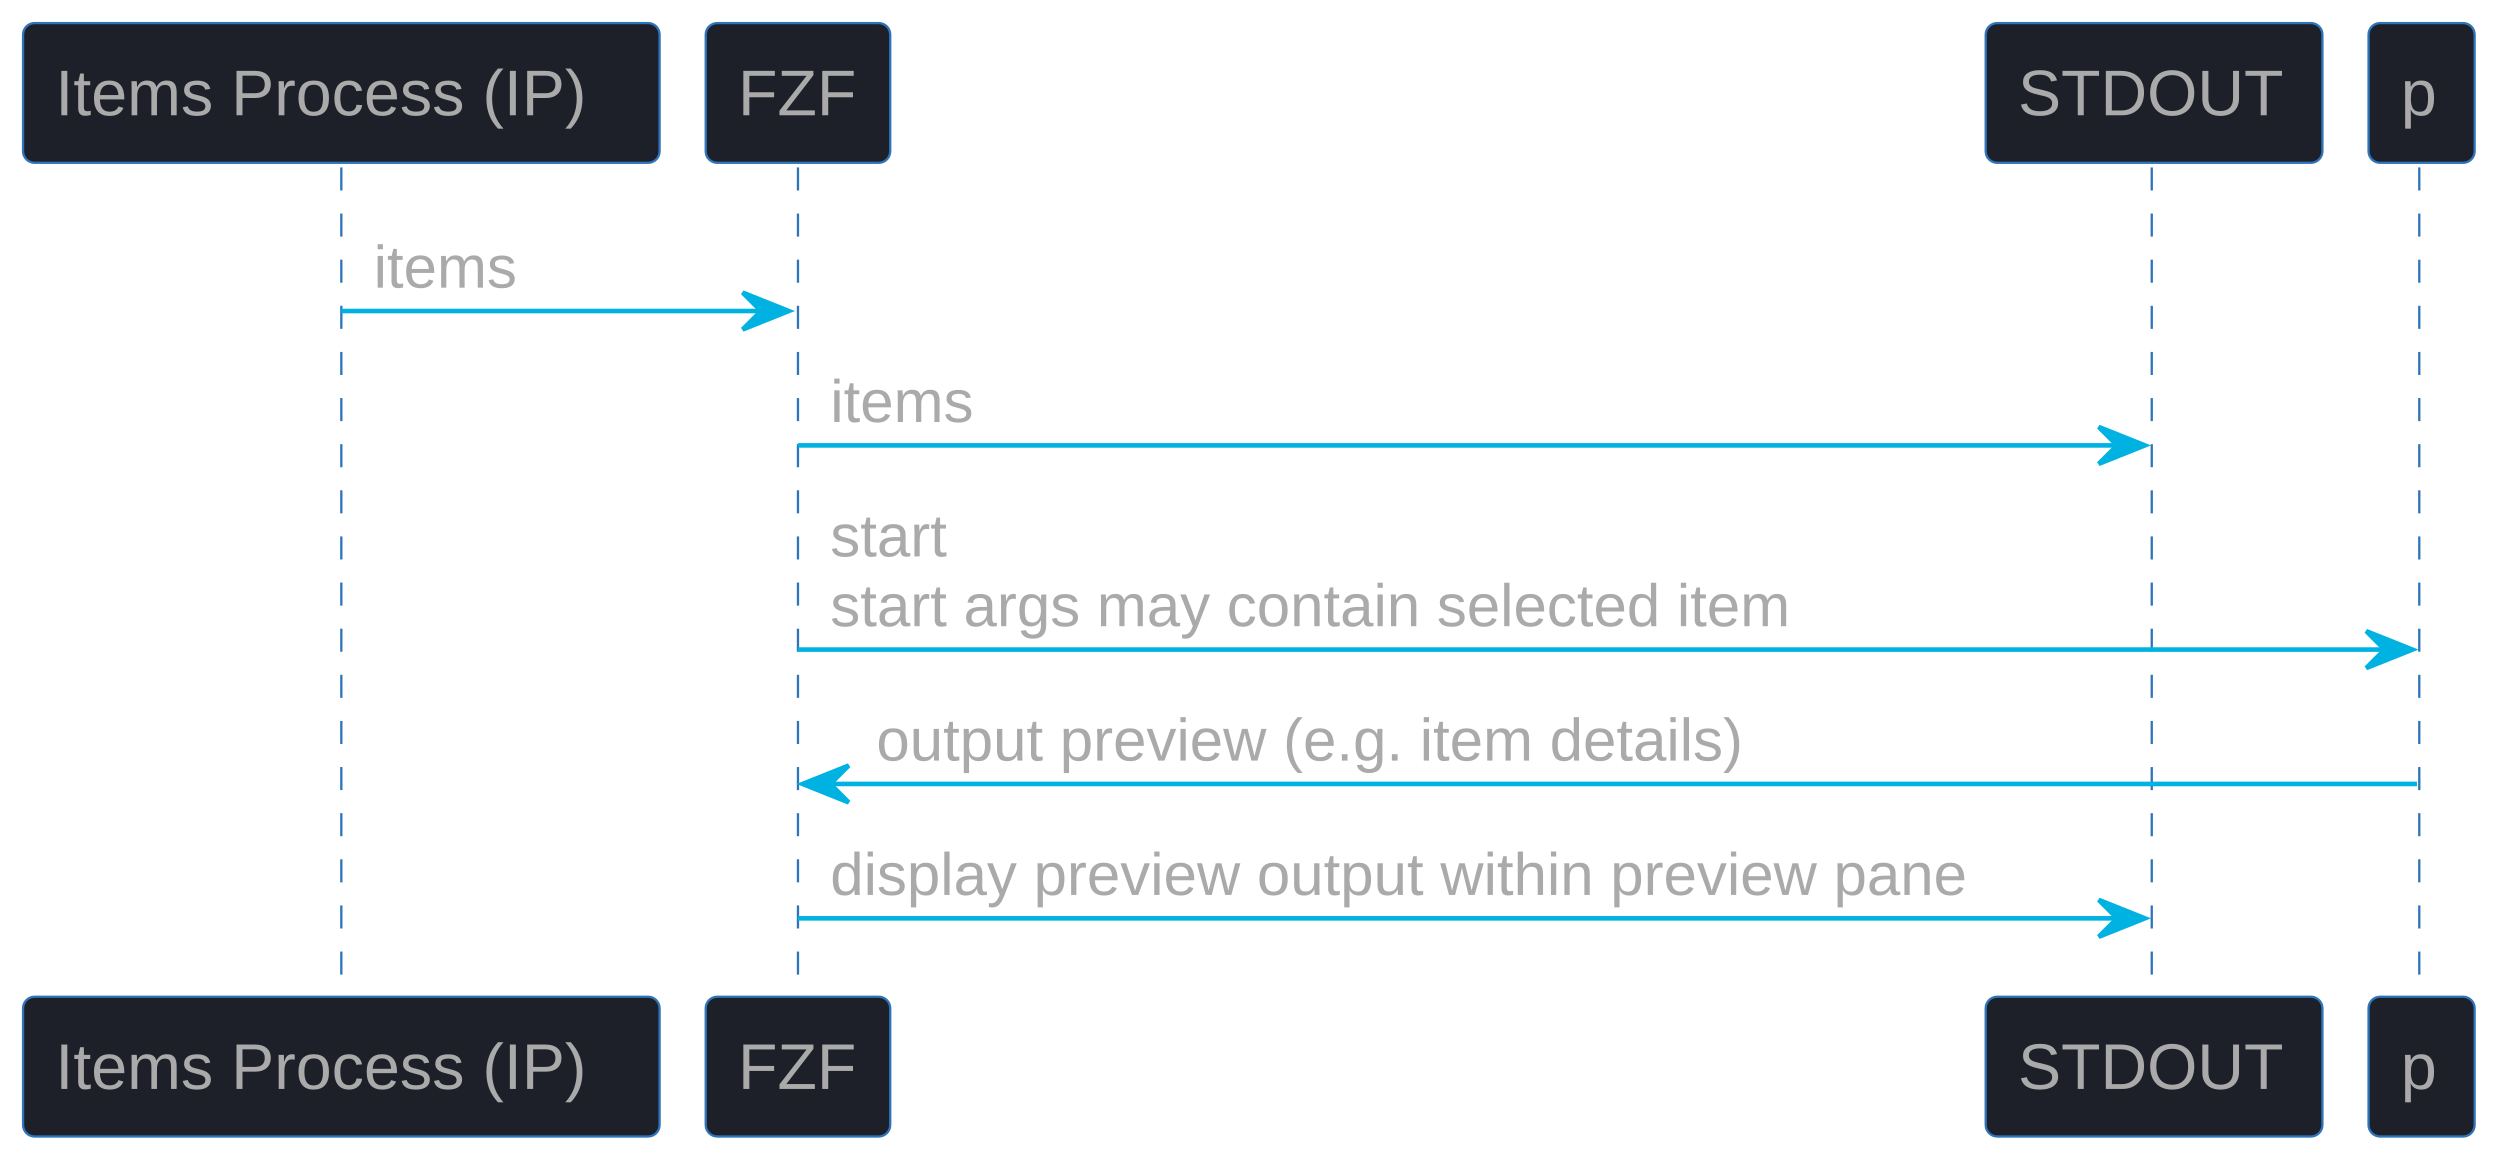
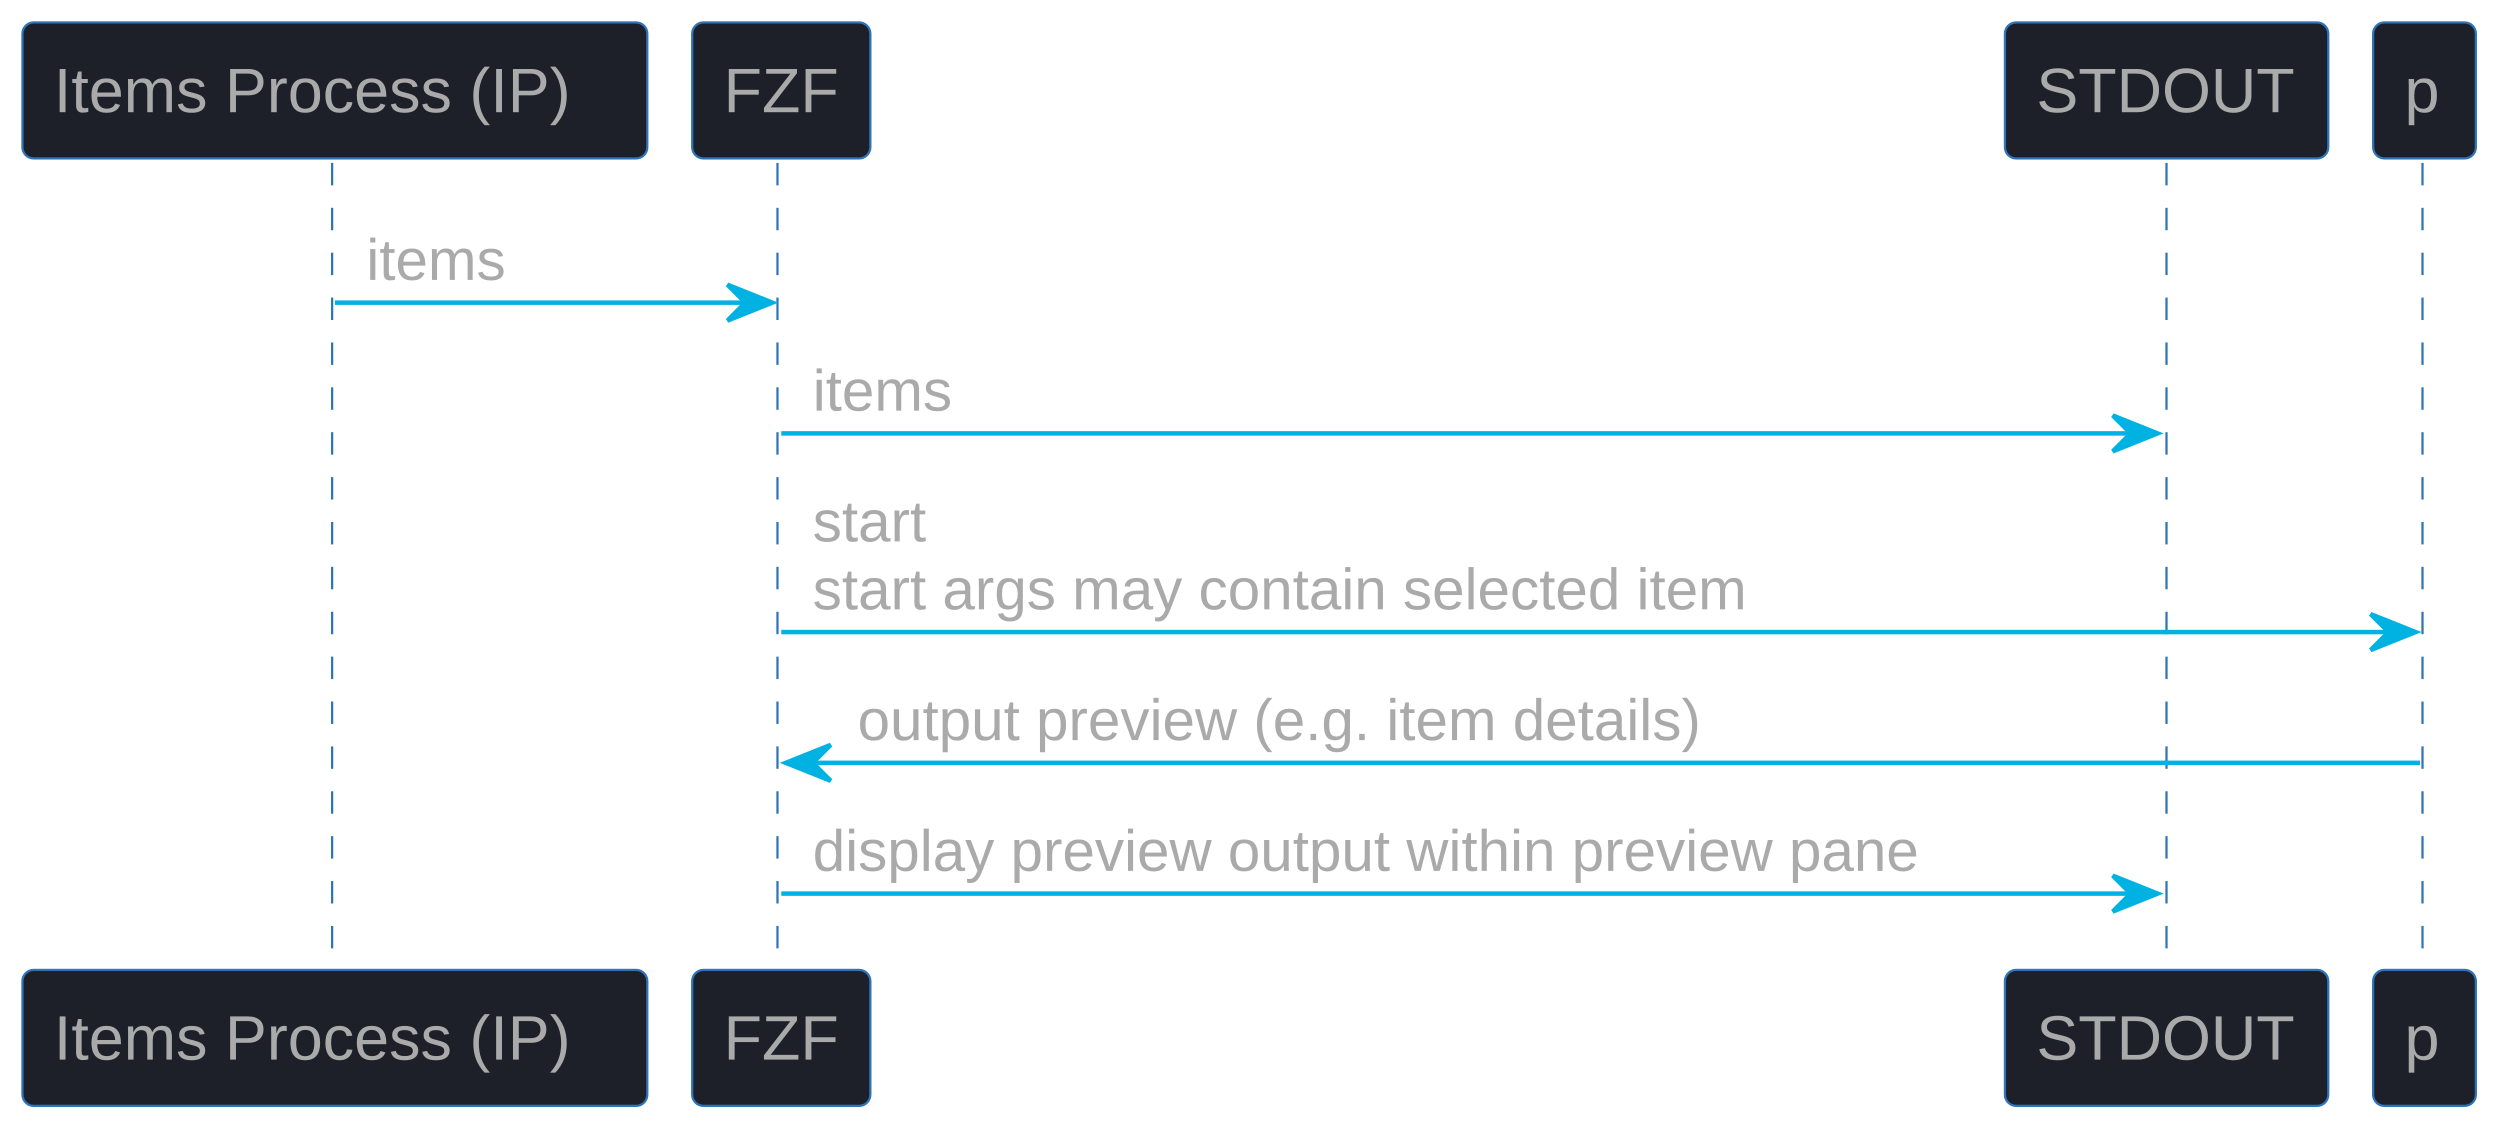
- <svg xmlns="http://www.w3.org/2000/svg" contentStyleType="text/css" height="252px" preserveAspectRatio="none" style="width:542px;height:252px;" version="1.1" viewBox="0 0 542 252" width="542px" zoomAndPan="magnify">
+ <svg xmlns="http://www.w3.org/2000/svg" contentStyleType="text/css" data-diagram-type="SEQUENCE" height="252px" preserveAspectRatio="none" style="width:557px;height:252px;" version="1.1" viewBox="0 0 557 252" width="557px" zoomAndPan="magnify">
  <defs />
  <g>
-     <line style="stroke:#2D74BA;stroke-width:0.5;stroke-dasharray:5.0,5.0;" x1="74" x2="74" y1="36.297" y2="217.094" />
-     <line style="stroke:#2D74BA;stroke-width:0.5;stroke-dasharray:5.0,5.0;" x1="173" x2="173" y1="36.297" y2="217.094" />
-     <line style="stroke:#2D74BA;stroke-width:0.5;stroke-dasharray:5.0,5.0;" x1="466.5" x2="466.5" y1="36.297" y2="217.094" />
-     <line style="stroke:#2D74BA;stroke-width:0.5;stroke-dasharray:5.0,5.0;" x1="524.5" x2="524.5" y1="36.297" y2="217.094" />
-     <rect fill="#1E2029" height="30.297" rx="2.5" ry="2.5" style="stroke:#2D74BA;stroke-width:0.5;" width="138" x="5" y="5" />
-     <text fill="#AAAAAA" font-family="Arial" font-size="14" lengthAdjust="spacing" textLength="124" x="12" y="24.995">Items Process (IP)</text>
-     <rect fill="#1E2029" height="30.297" rx="2.5" ry="2.5" style="stroke:#2D74BA;stroke-width:0.5;" width="138" x="5" y="216.094" />
-     <text fill="#AAAAAA" font-family="Arial" font-size="14" lengthAdjust="spacing" textLength="124" x="12" y="236.089">Items Process (IP)</text>
-     <rect fill="#1E2029" height="30.297" rx="2.5" ry="2.5" style="stroke:#2D74BA;stroke-width:0.5;" width="40" x="153" y="5" />
-     <text fill="#AAAAAA" font-family="Arial" font-size="14" lengthAdjust="spacing" textLength="26" x="160" y="24.995">FZF</text>
-     <rect fill="#1E2029" height="30.297" rx="2.5" ry="2.5" style="stroke:#2D74BA;stroke-width:0.5;" width="40" x="153" y="216.094" />
-     <text fill="#AAAAAA" font-family="Arial" font-size="14" lengthAdjust="spacing" textLength="26" x="160" y="236.089">FZF</text>
-     <rect fill="#1E2029" height="30.297" rx="2.5" ry="2.5" style="stroke:#2D74BA;stroke-width:0.5;" width="73" x="430.5" y="5" />
-     <text fill="#AAAAAA" font-family="Arial" font-size="14" lengthAdjust="spacing" textLength="59" x="437.5" y="24.995">STDOUT</text>
-     <rect fill="#1E2029" height="30.297" rx="2.5" ry="2.5" style="stroke:#2D74BA;stroke-width:0.5;" width="73" x="430.5" y="216.094" />
-     <text fill="#AAAAAA" font-family="Arial" font-size="14" lengthAdjust="spacing" textLength="59" x="437.5" y="236.089">STDOUT</text>
-     <rect fill="#1E2029" height="30.297" rx="2.5" ry="2.5" style="stroke:#2D74BA;stroke-width:0.5;" width="23" x="513.5" y="5" />
-     <text fill="#AAAAAA" font-family="Arial" font-size="14" lengthAdjust="spacing" textLength="9" x="520.5" y="24.995">p</text>
-     <rect fill="#1E2029" height="30.297" rx="2.5" ry="2.5" style="stroke:#2D74BA;stroke-width:0.5;" width="23" x="513.5" y="216.094" />
-     <text fill="#AAAAAA" font-family="Arial" font-size="14" lengthAdjust="spacing" textLength="9" x="520.5" y="236.089">p</text>
-     <polygon fill="#00B2E2" points="161,63.43,171,67.43,161,71.43,165,67.43" style="stroke:#00B2E2;stroke-width:1.0;" />
-     <line style="stroke:#00B2E2;stroke-width:1.0;" x1="74" x2="167" y1="67.43" y2="67.43" />
-     <text fill="#AAAAAA" font-family="Arial" font-size="13" lengthAdjust="spacing" textLength="36" x="81" y="62.364">items</text>
-     <polygon fill="#00B2E2" points="455,92.562,465,96.562,455,100.562,459,96.562" style="stroke:#00B2E2;stroke-width:1.0;" />
-     <line style="stroke:#00B2E2;stroke-width:1.0;" x1="173" x2="461" y1="96.562" y2="96.562" />
-     <text fill="#AAAAAA" font-family="Arial" font-size="13" lengthAdjust="spacing" textLength="36" x="180" y="91.497">items</text>
-     <polygon fill="#00B2E2" points="513,136.828,523,140.828,513,144.828,517,140.828" style="stroke:#00B2E2;stroke-width:1.0;" />
-     <line style="stroke:#00B2E2;stroke-width:1.0;" x1="173" x2="519" y1="140.828" y2="140.828" />
-     <text fill="#AAAAAA" font-family="Arial" font-size="13" lengthAdjust="spacing" textLength="30" x="180" y="120.629">start</text>
-     <text fill="#AAAAAA" font-family="Arial" font-size="13" lengthAdjust="spacing" textLength="236" x="180" y="135.762">start args may contain selected item</text>
-     <polygon fill="#00B2E2" points="184,165.961,174,169.961,184,173.961,180,169.961" style="stroke:#00B2E2;stroke-width:1.0;" />
-     <line style="stroke:#00B2E2;stroke-width:1.0;" x1="178" x2="524" y1="169.961" y2="169.961" />
-     <text fill="#AAAAAA" font-family="Arial" font-size="13" lengthAdjust="spacing" textLength="211" x="190" y="164.895">output preview (e.g. item details)</text>
-     <polygon fill="#00B2E2" points="455,195.094,465,199.094,455,203.094,459,199.094" style="stroke:#00B2E2;stroke-width:1.0;" />
-     <line style="stroke:#00B2E2;stroke-width:1.0;" x1="173" x2="461" y1="199.094" y2="199.094" />
-     <text fill="#AAAAAA" font-family="Arial" font-size="13" lengthAdjust="spacing" textLength="270" x="180" y="194.028">display preview output within preview pane</text>
+     <g>
+       <rect fill="#000000" fill-opacity="0" height="180.797" width="8" x="70.61" y="36.297" />
+       <line style="stroke:#2D74BA;stroke-width:0.5;stroke-dasharray:5.0,5.0;" x1="74" x2="74" y1="36.297" y2="217.094" />
+     </g>
+     <g>
+       <rect fill="#000000" fill-opacity="0" height="180.797" width="8" x="170.069" y="36.297" />
+       <line style="stroke:#2D74BA;stroke-width:0.5;stroke-dasharray:5.0,5.0;" x1="173.221" x2="173.221" y1="36.297" y2="217.094" />
+     </g>
+     <g>
+       <rect fill="#000000" fill-opacity="0" height="180.797" width="8" x="478.717" y="36.297" />
+       <line style="stroke:#2D74BA;stroke-width:0.5;stroke-dasharray:5.0,5.0;" x1="482.698" x2="482.698" y1="36.297" y2="217.094" />
+     </g>
+     <g>
+       <rect fill="#000000" fill-opacity="0" height="180.797" width="8" x="536.179" y="36.297" />
+       <line style="stroke:#2D74BA;stroke-width:0.5;stroke-dasharray:5.0,5.0;" x1="539.735" x2="539.735" y1="36.297" y2="217.094" />
+     </g>
+     <g class="participant participant-head" data-participant="ip">
+       <rect fill="#1E2029" height="30.297" rx="2.5" ry="2.5" style="stroke:#2D74BA;stroke-width:0.5;" width="139.221" x="5" y="5" />
+       <text fill="#AAAAAA" font-family="Arial" font-size="14" lengthAdjust="spacing" textLength="125.221" x="12" y="24.995">Items Process (IP)</text>
+     </g>
+     <g class="participant participant-tail" data-participant="ip">
+       <rect fill="#1E2029" height="30.297" rx="2.5" ry="2.5" style="stroke:#2D74BA;stroke-width:0.5;" width="139.221" x="5" y="216.094" />
+       <text fill="#AAAAAA" font-family="Arial" font-size="14" lengthAdjust="spacing" textLength="125.221" x="12" y="236.089">Items Process (IP)</text>
+     </g>
+     <g class="participant participant-head" data-participant="f">
+       <rect fill="#1E2029" height="30.297" rx="2.5" ry="2.5" style="stroke:#2D74BA;stroke-width:0.5;" width="39.696" x="154.221" y="5" />
+       <text fill="#AAAAAA" font-family="Arial" font-size="14" lengthAdjust="spacing" textLength="25.696" x="161.221" y="24.995">FZF</text>
+     </g>
+     <g class="participant participant-tail" data-participant="f">
+       <rect fill="#1E2029" height="30.297" rx="2.5" ry="2.5" style="stroke:#2D74BA;stroke-width:0.5;" width="39.696" x="154.221" y="216.094" />
+       <text fill="#AAAAAA" font-family="Arial" font-size="14" lengthAdjust="spacing" textLength="25.696" x="161.221" y="236.089">FZF</text>
+     </g>
+     <g class="participant participant-head" data-participant="soi">
+       <rect fill="#1E2029" height="30.297" rx="2.5" ry="2.5" style="stroke:#2D74BA;stroke-width:0.5;" width="72.037" x="446.698" y="5" />
+       <text fill="#AAAAAA" font-family="Arial" font-size="14" lengthAdjust="spacing" textLength="58.037" x="453.698" y="24.995">STDOUT</text>
+     </g>
+     <g class="participant participant-tail" data-participant="soi">
+       <rect fill="#1E2029" height="30.297" rx="2.5" ry="2.5" style="stroke:#2D74BA;stroke-width:0.5;" width="72.037" x="446.698" y="216.094" />
+       <text fill="#AAAAAA" font-family="Arial" font-size="14" lengthAdjust="spacing" textLength="58.037" x="453.698" y="236.089">STDOUT</text>
+     </g>
+     <g class="participant participant-head" data-participant="p">
+       <rect fill="#1E2029" height="30.297" rx="2.5" ry="2.5" style="stroke:#2D74BA;stroke-width:0.5;" width="22.887" x="528.735" y="5" />
+       <text fill="#AAAAAA" font-family="Arial" font-size="14" lengthAdjust="spacing" textLength="8.887" x="535.735" y="24.995">p</text>
+     </g>
+     <g class="participant participant-tail" data-participant="p">
+       <rect fill="#1E2029" height="30.297" rx="2.5" ry="2.5" style="stroke:#2D74BA;stroke-width:0.5;" width="22.887" x="528.735" y="216.094" />
+       <text fill="#AAAAAA" font-family="Arial" font-size="14" lengthAdjust="spacing" textLength="8.887" x="535.735" y="236.089">p</text>
+     </g>
+     <g class="message" data-participant-1="ip" data-participant-2="f">
+       <polygon fill="#00B2E2" points="162.069,63.43,172.069,67.43,162.069,71.43,166.069,67.43" style="stroke:#00B2E2;stroke-width:1;" />
+       <line style="stroke:#00B2E2;stroke-width:1;" x1="74.61" x2="168.069" y1="67.43" y2="67.43" />
+       <text fill="#AAAAAA" font-family="Arial" font-size="13" lengthAdjust="spacing" textLength="36.144" x="81.61" y="62.364">items</text>
+     </g>
+     <g class="message" data-participant-1="f" data-participant-2="soi">
+       <polygon fill="#00B2E2" points="470.717,92.562,480.717,96.562,470.717,100.562,474.717,96.562" style="stroke:#00B2E2;stroke-width:1;" />
+       <line style="stroke:#00B2E2;stroke-width:1;" x1="174.069" x2="476.717" y1="96.562" y2="96.562" />
+       <text fill="#AAAAAA" font-family="Arial" font-size="13" lengthAdjust="spacing" textLength="36.144" x="181.069" y="91.497">items</text>
+     </g>
+     <g class="message" data-participant-1="f" data-participant-2="p">
+       <polygon fill="#00B2E2" points="528.179,136.828,538.179,140.828,528.179,144.828,532.179,140.828" style="stroke:#00B2E2;stroke-width:1;" />
+       <line style="stroke:#00B2E2;stroke-width:1;" x1="174.069" x2="534.179" y1="140.828" y2="140.828" />
+       <text fill="#AAAAAA" font-family="Arial" font-size="13" lengthAdjust="spacing" textLength="30.278" x="181.069" y="120.629">start</text>
+       <text fill="#AAAAAA" font-family="Arial" font-size="13" lengthAdjust="spacing" textLength="240.1" x="181.069" y="135.762">start args may contain selected item</text>
+     </g>
+     <g class="message" data-participant-1="p" data-participant-2="f">
+       <polygon fill="#00B2E2" points="185.069,165.961,175.069,169.961,185.069,173.961,181.069,169.961" style="stroke:#00B2E2;stroke-width:1;" />
+       <line style="stroke:#00B2E2;stroke-width:1;" x1="179.069" x2="539.179" y1="169.961" y2="169.961" />
+       <text fill="#AAAAAA" font-family="Arial" font-size="13" lengthAdjust="spacing" textLength="218.277" x="191.069" y="164.895">output preview (e.g. item details)</text>
+     </g>
+     <g class="message" data-participant-1="f" data-participant-2="soi">
+       <polygon fill="#00B2E2" points="470.717,195.094,480.717,199.094,470.717,203.094,474.717,199.094" style="stroke:#00B2E2;stroke-width:1;" />
+       <line style="stroke:#00B2E2;stroke-width:1;" x1="174.069" x2="476.717" y1="199.094" y2="199.094" />
+       <text fill="#AAAAAA" font-family="Arial" font-size="13" lengthAdjust="spacing" textLength="284.648" x="181.069" y="194.028">display preview output within preview pane</text>
+     </g>
  </g>
</svg>
